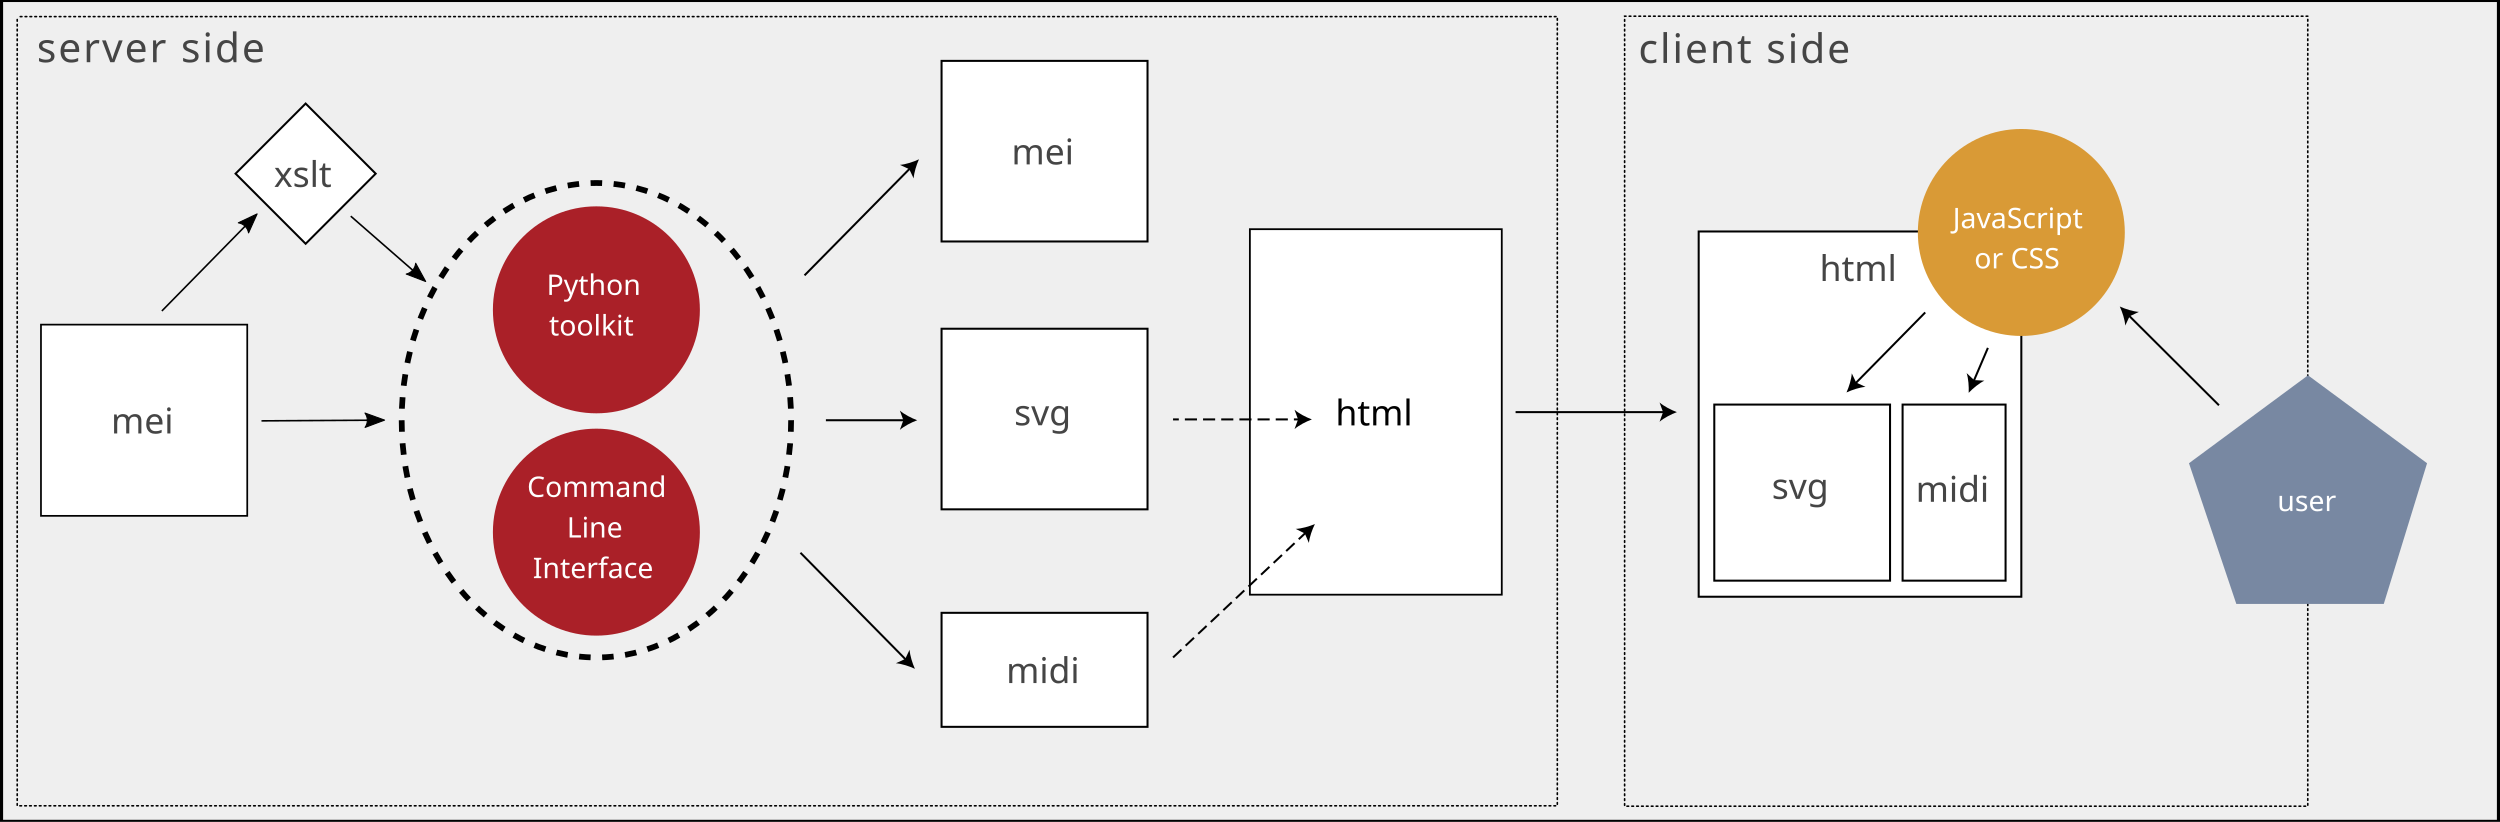
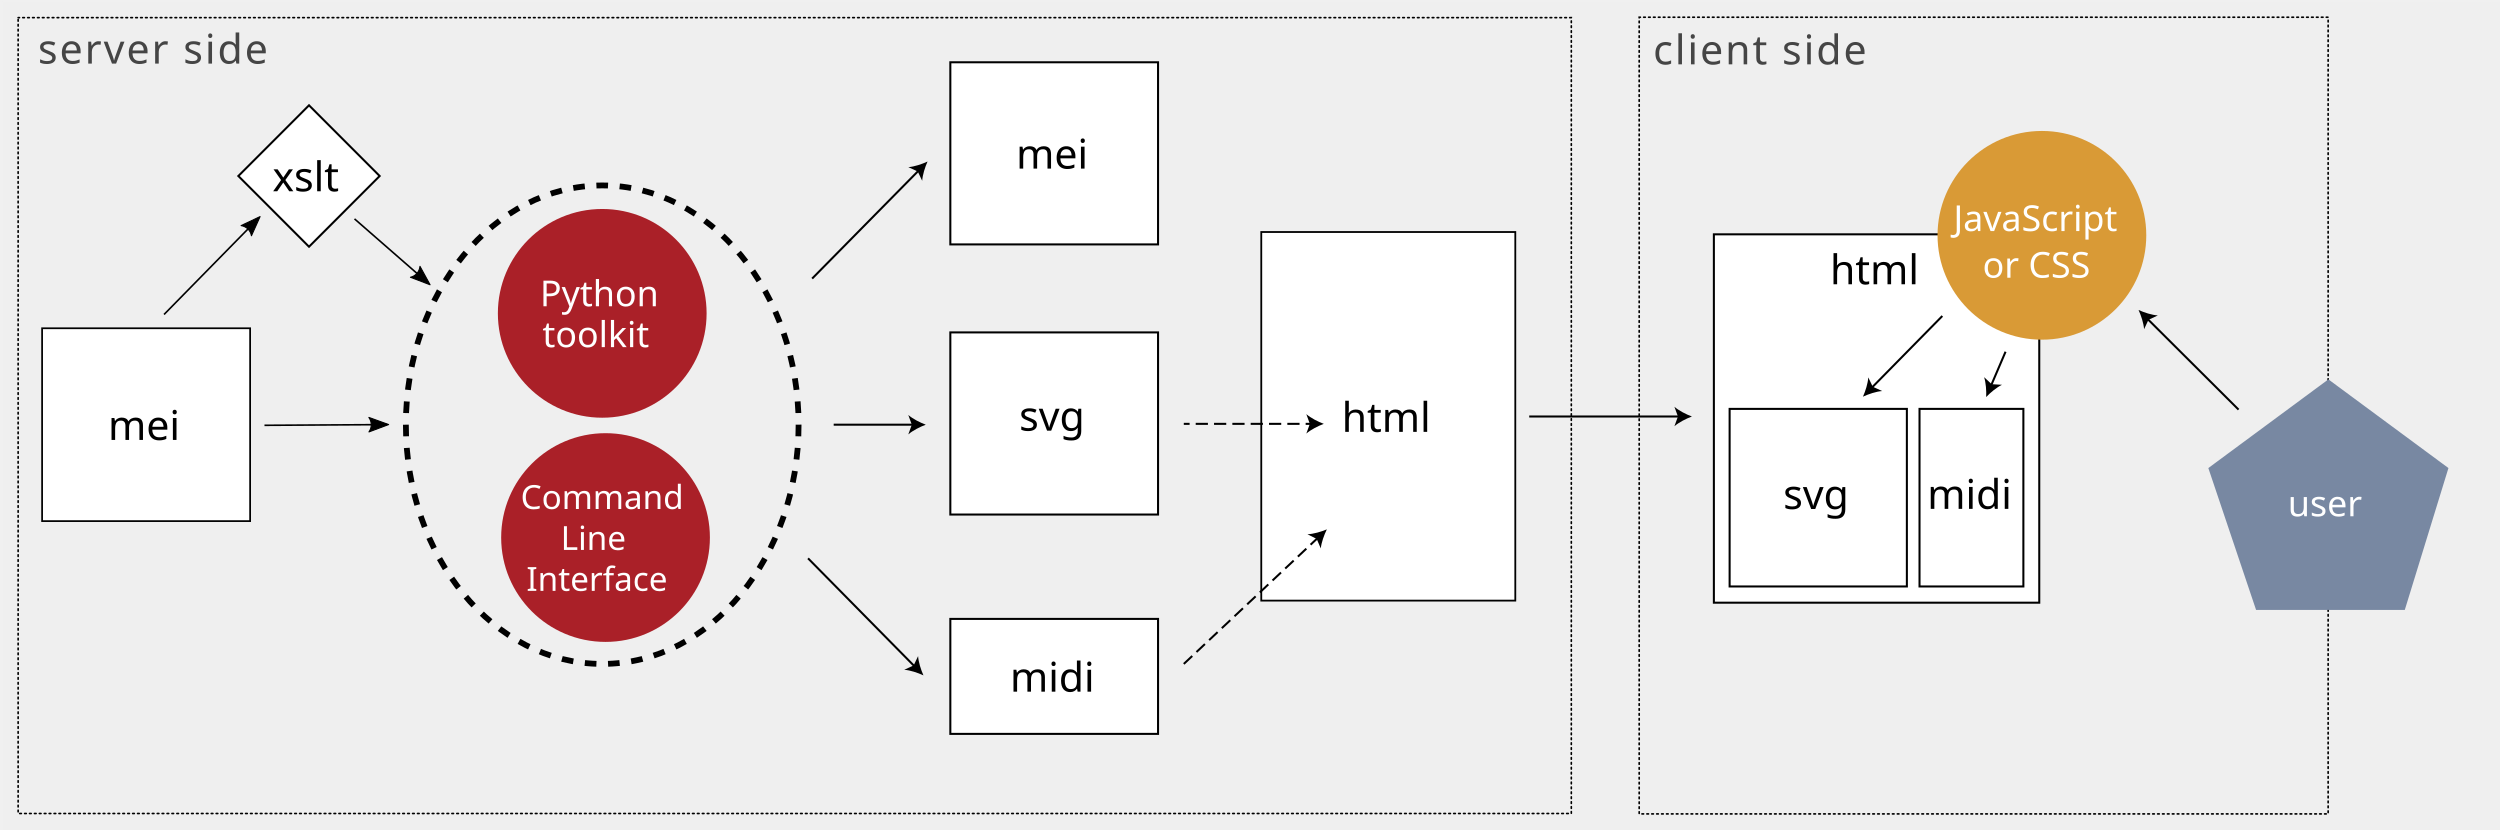
- <svg xmlns="http://www.w3.org/2000/svg" version="1.1" x="0px" y="0px" width="1232" height="405" viewBox="0 0 1232 405" enable-background="new 0 0 1286.854 406" xml:space="preserve" id="svg2">
+ <svg xmlns="http://www.w3.org/2000/svg" version="1.1" x="0px" y="0px" width="814" height="270" viewBox="0 0 814 270" enable-background="new 0 0 1286.854 406" xml:space="preserve" id="svg2">
  <defs id="defs235">
    <marker orient="auto" refY="0" refX="0" id="Arrow2Lstart" style="overflow:visible">
      <path id="path4479" style="fill:#000000;fill-opacity:1;fill-rule:evenodd;stroke:#000000;stroke-width:0.625;stroke-linejoin:round;stroke-opacity:1" d="M 8.719,4.034 -2.207,0.016 8.719,-4.002 c -1.745,2.372 -1.735,5.617 -6e-7,8.035 z" transform="matrix(1.1,0,0,1.1,1.1,0)" />
    </marker>
    <marker orient="auto" refY="0" refX="0" id="Arrow2Lstart-3" style="overflow:visible">
      <path id="path4479-3" style="fill:#000000;fill-opacity:1;fill-rule:evenodd;stroke:#000000;stroke-width:0.625;stroke-linejoin:round;stroke-opacity:1" d="M 8.719,4.034 -2.207,0.016 8.719,-4.002 c -1.745,2.372 -1.735,5.617 -6e-7,8.035 z" transform="matrix(1.1,0,0,1.1,1.1,0)" />
    </marker>
    <marker orient="auto" refY="0" refX="0" id="Arrow2Lstart-3-6" style="overflow:visible">
      <path id="path4479-3-3" style="fill:#000000;fill-opacity:1;fill-rule:evenodd;stroke:#000000;stroke-width:0.625;stroke-linejoin:round;stroke-opacity:1" d="M 8.719,4.034 -2.207,0.016 8.719,-4.002 c -1.745,2.372 -1.735,5.617 -6e-7,8.035 z" transform="matrix(1.1,0,0,1.1,1.1,0)" />
    </marker>
    <marker orient="auto" refY="0" refX="0" id="Arrow2Lstart-8" style="overflow:visible">
      <path id="path4479-8" style="fill:#000000;fill-opacity:1;fill-rule:evenodd;stroke:#000000;stroke-width:0.625;stroke-linejoin:round;stroke-opacity:1" d="M 8.719,4.034 -2.207,0.016 8.719,-4.002 c -1.745,2.372 -1.735,5.617 -6e-7,8.035 z" transform="matrix(1.1,0,0,1.1,1.1,0)" />
    </marker>
    <marker orient="auto" refY="0" refX="0" id="Arrow2Lstart-3-9" style="overflow:visible">
      <path id="path4479-3-33" style="fill:#000000;fill-opacity:1;fill-rule:evenodd;stroke:#000000;stroke-width:0.625;stroke-linejoin:round;stroke-opacity:1" d="M 8.719,4.034 -2.207,0.016 8.719,-4.002 c -1.745,2.372 -1.735,5.617 -6e-7,8.035 z" transform="matrix(1.1,0,0,1.1,1.1,0)" />
    </marker>
    <marker orient="auto" refY="0" refX="0" id="Arrow2Lstart-3-6-9" style="overflow:visible">
      <path id="path4479-3-3-4" style="fill:#000000;fill-opacity:1;fill-rule:evenodd;stroke:#000000;stroke-width:0.625;stroke-linejoin:round;stroke-opacity:1" d="M 8.719,4.034 -2.207,0.016 8.719,-4.002 c -1.745,2.372 -1.735,5.617 -6e-7,8.035 z" transform="matrix(1.1,0,0,1.1,1.1,0)" />
    </marker>
    <marker orient="auto" refY="0" refX="0" id="Arrow2Lstart-1" style="overflow:visible">
      <path id="path4479-2" style="fill:#000000;fill-opacity:1;fill-rule:evenodd;stroke:#000000;stroke-width:0.625;stroke-linejoin:round;stroke-opacity:1" d="M 8.719,4.034 -2.207,0.016 8.719,-4.002 c -1.745,2.372 -1.735,5.617 -6e-7,8.035 z" transform="matrix(1.1,0,0,1.1,1.1,0)" />
    </marker>
    <marker orient="auto" refY="0" refX="0" id="Arrow2Lstart-1-7" style="overflow:visible">
      <path id="path4479-2-6" style="fill:#000000;fill-opacity:1;fill-rule:evenodd;stroke:#000000;stroke-width:0.625;stroke-linejoin:round;stroke-opacity:1" d="M 8.719,4.034 -2.207,0.016 8.719,-4.002 c -1.745,2.372 -1.735,5.617 -6e-7,8.035 z" transform="matrix(1.1,0,0,1.1,1.1,0)" />
    </marker>
    <marker orient="auto" refY="0" refX="0" id="Arrow2Lstart-1-7-2" style="overflow:visible">
      <path id="path4479-2-6-4" style="fill:#000000;fill-opacity:1;fill-rule:evenodd;stroke:#000000;stroke-width:0.625;stroke-linejoin:round;stroke-opacity:1" d="M 8.719,4.034 -2.207,0.016 8.719,-4.002 c -1.745,2.372 -1.735,5.617 -6e-7,8.035 z" transform="matrix(1.1,0,0,1.1,1.1,0)" />
    </marker>
  </defs>
-   <g id="Calque_3" transform="matrix(1.529722,0,0,0.9996918,-0.8489958,-0.1950803)">
+   <g id="Calque_3" transform="matrix(1.010704,0,0,0.6681101,-0.3014323,-0.02305)">
    <linearGradient id="SVGID_1_" gradientUnits="userSpaceOnUse" x1="403.243" y1="404.82" x2="403.243" y2="0.696">
      <stop offset="0" style="stop-color:#EFEFEF" id="stop6" />
      <stop offset="1" style="stop-color:#EFEFEF" id="stop8" />
    </linearGradient>
-     <rect x="1.055" y="0.695" stroke-miterlimit="10" width="804.375" height="404.125" id="rect10" style="fill:url(#SVGID_1_);stroke:#000000;stroke-miterlimit:10" />
+     <rect x="1.055" y="0.695" stroke-miterlimit="10" width="804.375" height="404.125" id="rect10" style="fill:url(#SVGID_1_);stroke:none;stroke-width:0.809;stroke-miterlimit:10;stroke-dasharray:none" ry="0" />
  </g>
-   <g id="g12" transform="translate(0,-1)">
+   <g id="g12" transform="matrix(0.6663204,0,0,0.6663204,0.2552185,-0.37882)">
    <ellipse stroke-miterlimit="10" cx="293.901" cy="208.093" rx="95.951" ry="116.907" id="ellipse14" style="fill:none;stroke:#000000;stroke-width:2.835;stroke-miterlimit:10;stroke-dasharray:5.681, 5.681" />
  </g>
-   <rect x="464" y="162" stroke-miterlimit="10" width="101.5" height="89" id="rect18" style="fill:#ffffff;stroke:#000000;stroke-miterlimit:10" />
-   <rect x="464" y="30" stroke-miterlimit="10" width="101.5" height="89" id="rect20" style="fill:#ffffff;stroke:#000000;stroke-miterlimit:10" />
-   <rect x="464" y="302" stroke-miterlimit="10" width="101.5" height="56.186" id="rect22" style="fill:#ffffff;stroke:#000000;stroke-miterlimit:10" />
-   <rect x="615.942" y="112.942" stroke-miterlimit="10" width="124.131" height="180.116" id="rect24" style="fill:#ffffff;stroke:#000000;stroke-width:0.884;stroke-miterlimit:10" />
-   <g id="g26" transform="translate(0,-1)">
+   <rect x="309.428" y="108.231" stroke-miterlimit="10" width="67.632" height="59.303" id="rect18" style="fill:#ffffff;stroke:#000000;stroke-width:0.666;stroke-miterlimit:10" />
+   <rect x="309.428" y="20.277" stroke-miterlimit="10" width="67.632" height="59.303" id="rect20" style="fill:#ffffff;stroke:#000000;stroke-width:0.666;stroke-miterlimit:10" />
+   <rect x="309.428" y="201.516" stroke-miterlimit="10" width="67.632" height="37.438" id="rect22" style="fill:#ffffff;stroke:#000000;stroke-width:0.666;stroke-miterlimit:10" />
+   <rect x="410.67" y="75.543" stroke-miterlimit="10" width="82.711" height="120.015" id="rect24" style="fill:#ffffff;stroke:#000000;stroke-width:0.589;stroke-miterlimit:10" />
+   <g id="g26" transform="matrix(0.6663204,0,0,0.6663204,0.2552185,-0.37882)">
    <g id="g28">
      <line stroke-miterlimit="10" x1="578.082" y1="207.686" x2="580.918" y2="207.686" id="line30" style="fill:none;stroke:#000000;stroke-miterlimit:10" />
      <line stroke-miterlimit="10" x1="583.902" y1="207.686" x2="636.139" y2="207.686" id="line32" style="fill:none;stroke:#000000;stroke-miterlimit:10;stroke-dasharray:5.97, 2.985" />
      <line stroke-miterlimit="10" x1="637.631" y1="207.686" x2="640.465" y2="207.686" id="line34" style="fill:none;stroke:#000000;stroke-miterlimit:10" />
      <g id="g36">
        <path d="m 646.5,207.686 c -2.84,1.054 -6.363,2.852 -8.547,4.756 l 1.721,-4.756 -1.721,-4.755 c 2.184,1.904 5.707,3.702 8.547,4.755 z" id="path38" />
      </g>
    </g>
  </g>
-   <g id="g50" transform="translate(0,-1)">
+   <g id="g50" transform="matrix(0.6663204,0,0,0.6663204,0.2552185,-0.37882)">
    <g id="g52">
      <line stroke-miterlimit="10" x1="578.082" y1="325" x2="643.596" y2="263.376" id="line54" style="fill:none;stroke:#000000;stroke-miterlimit:10;stroke-dasharray:5.669, 2.835" />
      <g id="g56">
        <path d="m 647.992,259.241 c -1.346,2.713 -2.682,6.437 -2.967,9.32 l -2.006,-4.643 -4.51,-2.285 c 2.895,-0.109 6.694,-1.213 9.483,-2.392 z" id="path58" />
      </g>
    </g>
  </g>
-   <g id="g60" transform="translate(0,-1)">
+   <g id="g60" transform="matrix(0.6663204,0,0,0.6663204,0.2552185,-0.37882)">
    <g id="g62">
      <line stroke-miterlimit="10" x1="394.468" y1="273.399" x2="446.627" y2="326.301" id="line64" style="fill:none;stroke:#000000;stroke-miterlimit:10" />
      <g id="g66">
        <path d="m 450.865,330.599 c -2.744,-1.282 -6.498,-2.529 -9.389,-2.747 l 4.596,-2.114 2.178,-4.563 c 0.178,2.891 1.371,6.662 2.615,9.424 z" id="path68" />
      </g>
    </g>
  </g>
-   <g id="g70" transform="translate(0,-1)">
+   <g id="g70" transform="matrix(0.6663204,0,0,0.6663204,0.2552185,-0.37882)">
    <g id="g72">
      <line stroke-miterlimit="10" x1="407" y1="208.093" x2="445.965" y2="208.093" id="line74" style="fill:none;stroke:#000000;stroke-miterlimit:10" />
      <g id="g76">
        <path d="m 452,208.093 c -2.84,1.054 -6.363,2.852 -8.547,4.756 l 1.721,-4.756 -1.721,-4.755 c 2.184,1.904 5.707,3.702 8.547,4.755 z" id="path78" />
      </g>
    </g>
  </g>
-   <g id="g80" transform="translate(0,-1)">
+   <g id="g80" transform="matrix(0.6663204,0,0,0.6663204,0.2552185,-0.37882)">
    <g id="g82">
      <line stroke-miterlimit="10" x1="396.469" y1="136.699" x2="448.627" y2="83.797" id="line84" style="fill:none;stroke:#000000;stroke-miterlimit:10" />
      <g id="g86">
        <path d="m 452.865,79.5 c -1.244,2.762 -2.438,6.533 -2.615,9.425 l -2.178,-4.563 -4.594,-2.114 c 2.889,-0.218 6.643,-1.465 9.387,-2.748 z" id="path88" />
      </g>
    </g>
  </g>
-   <g id="g112" transform="translate(0,-1)">
+   <g id="g112" transform="matrix(0.6663204,0,0,0.6663204,0.2552185,-0.37882)">
    <circle cx="293.901" cy="153.686" r="51" id="circle114" style="fill:#aa2028" />
-     <text transform="translate(269.353,146.3379)" id="text116">
-       <tspan x="0" y="0" font-size="14" id="tspan118" style="font-size:14px;font-family:SourceSansPro-Bold;fill:#ffffff">Python</tspan>
-       <tspan x="1.197" y="20" font-size="14" id="tspan120" style="font-size:14px;font-family:SourceSansPro-Bold;fill:#ffffff">toolkit</tspan>
+     <text id="text116" style="font-style:normal;font-variant:normal;font-weight:normal;font-stretch:normal;font-size:17.5px;line-height:125%;font-family:sans-serif;-inkscape-font-specification:'sans-serif, Normal';text-align:start;writing-mode:lr-tb;text-anchor:start" x="263.468" y="150.21">
+       <tspan x="263.468" y="150.21" font-size="14" id="tspan118" style="font-style:normal;font-variant:normal;font-weight:normal;font-stretch:normal;font-size:17.5px;line-height:125%;font-family:sans-serif;-inkscape-font-specification:'sans-serif, Normal';text-align:start;writing-mode:lr-tb;text-anchor:start;fill:#ffffff">Python</tspan>
+       <tspan x="264.665" y="170.21" font-size="14" id="tspan120" style="font-style:normal;font-variant:normal;font-weight:normal;font-stretch:normal;font-size:17.5px;line-height:125%;font-family:sans-serif;-inkscape-font-specification:'sans-serif, Normal';text-align:start;writing-mode:lr-tb;text-anchor:start;fill:#ffffff">toolkit</tspan>
    </text>
  </g>
-   <g id="g122" transform="translate(0,-1)">
-     <circle cx="293.901" cy="263.241" r="51" id="circle124" style="fill:#aa2028" />
-     <text transform="translate(259.7559,245.8936)" id="text126">
-       <tspan x="0" y="0" font-size="14" id="tspan128" style="font-size:14px;font-family:SourceSansPro-Bold;fill:#ffffff">Command</tspan>
-       <tspan x="19.586" y="20" font-size="14" id="tspan130" style="font-size:14px;font-family:SourceSansPro-Bold;fill:#ffffff">Line</tspan>
-       <tspan x="2.808" y="40" font-size="14" id="tspan132" style="font-size:14px;font-family:SourceSansPro-Bold;fill:#ffffff">Interface</tspan>
+   <g id="g122" transform="matrix(0.6663204,0,0,0.6663204,0.2552185,-0.37882)">
+     <circle cx="295.514" cy="263.241" r="51" id="circle124" style="fill:#aa2028" />
+     <text id="text126" style="font-style:normal;font-variant:normal;font-weight:normal;font-stretch:normal;font-size:16.25px;line-height:125%;font-family:sans-serif;-inkscape-font-specification:'sans-serif, Normal';text-align:start;writing-mode:lr-tb;text-anchor:start" x="254.028" y="249.299">
+       <tspan x="254.028" y="249.299" font-size="14" id="tspan128" style="font-style:normal;font-variant:normal;font-weight:normal;font-stretch:normal;font-size:16.25px;line-height:125%;font-family:sans-serif;-inkscape-font-specification:'sans-serif, Normal';text-align:start;writing-mode:lr-tb;text-anchor:start;fill:#ffffff">Command</tspan>
+       <tspan x="273.614" y="269.299" font-size="14" id="tspan130" style="font-style:normal;font-variant:normal;font-weight:normal;font-stretch:normal;font-size:16.25px;line-height:125%;font-family:sans-serif;-inkscape-font-specification:'sans-serif, Normal';text-align:start;writing-mode:lr-tb;text-anchor:start;fill:#ffffff">Line</tspan>
+       <tspan x="256.836" y="289.299" font-size="14" id="tspan132" style="font-style:normal;font-variant:normal;font-weight:normal;font-stretch:normal;font-size:16.25px;line-height:125%;font-family:sans-serif;-inkscape-font-specification:'sans-serif, Normal';text-align:start;writing-mode:lr-tb;text-anchor:start;fill:#ffffff">Interface</tspan>
    </text>
  </g>
-   <text font-size="14" id="text134" style="font-style:normal;font-variant:normal;font-weight:normal;font-stretch:normal;font-size:17.5px;line-height:125%;font-family:SourceSansPro-Semibold;-inkscape-font-specification:'SourceSansPro-Semibold, Normal';text-align:start;writing-mode:lr-tb;text-anchor:start;fill:#454545" x="499.775" y="209.58">svg</text>
-   <text font-size="14" id="text136" style="font-style:normal;font-variant:normal;font-weight:normal;font-stretch:normal;font-size:17.5px;line-height:125%;font-family:SourceSansPro-Semibold;-inkscape-font-specification:'SourceSansPro-Semibold, Normal';text-align:start;writing-mode:lr-tb;text-anchor:start;fill:#454545" x="498.468" y="81.024">mei</text>
-   <text font-size="14" id="text138" style="font-style:normal;font-variant:normal;font-weight:normal;font-stretch:normal;font-size:17.5px;line-height:125%;font-family:SourceSansPro-Semibold;-inkscape-font-specification:'SourceSansPro-Semibold, Normal';text-align:start;writing-mode:lr-tb;text-anchor:start" x="658.102" y="209.648">html</text>
-   <text font-size="14" id="text152" style="font-style:normal;font-variant:normal;font-weight:normal;font-stretch:normal;font-size:17.5px;line-height:125%;font-family:SourceSansPro-Semibold;-inkscape-font-specification:'SourceSansPro-Semibold, Normal';text-align:start;writing-mode:lr-tb;text-anchor:start;fill:#454545" x="495.853" y="336.617">midi</text>
-   <text font-size="20" letter-spacing="1" id="text154" style="font-size:20px;font-family:SourceSansPro-Semibold;letter-spacing:1;fill:#454545" x="18.168" y="30.639">server side</text>
+   <text font-size="14" id="text134" style="font-style:normal;font-variant:normal;font-weight:normal;font-stretch:normal;font-size:13.326px;line-height:125%;font-family:SourceSansPro-Semibold;-inkscape-font-specification:'SourceSansPro-Semibold, Normal';text-align:start;writing-mode:lr-tb;text-anchor:start;fill:#000000" x="331.84" y="140.228">svg</text>
+   <text font-size="14" id="text136" style="font-style:normal;font-variant:normal;font-weight:normal;font-stretch:normal;font-size:13.326px;line-height:125%;font-family:SourceSansPro-Semibold;-inkscape-font-specification:'SourceSansPro-Semibold, Normal';text-align:start;writing-mode:lr-tb;text-anchor:start;fill:#000000" x="330.844" y="54.896">mei</text>
+   <text font-size="14" id="text138" style="font-style:normal;font-variant:normal;font-weight:normal;font-stretch:normal;font-size:13.326px;line-height:125%;font-family:SourceSansPro-Semibold;-inkscape-font-specification:'SourceSansPro-Semibold, Normal';text-align:start;writing-mode:lr-tb;text-anchor:start;fill:#000000" x="436.867" y="140.613">html</text>
+   <text font-size="14" id="text152" style="font-style:normal;font-variant:normal;font-weight:normal;font-stretch:normal;font-size:13.326px;line-height:125%;font-family:SourceSansPro-Semibold;-inkscape-font-specification:'SourceSansPro-Semibold, Normal';text-align:start;writing-mode:lr-tb;text-anchor:start;fill:#000000" x="328.853" y="225.203">midi</text>
+   <text font-size="20" letter-spacing="1" id="text154" style="font-size:13.326px;font-family:SourceSansPro-Semibold;letter-spacing:0.666;fill:#454545" x="12.361" y="20.703">server side</text>
  <linearGradient id="SVGID_2_" gradientUnits="userSpaceOnUse" x1="1058" y1="404.695" x2="1058" y2="0">
    <stop offset="0" style="stop-color:#F2F3F7" id="stop157" />
    <stop offset="1" style="stop-color:#E0E2EA" id="stop159" />
  </linearGradient>
-   <rect x="837.109" y="114.073" stroke-miterlimit="10" width="159" height="180" id="rect163" style="fill:#ffffff;stroke:#000000;stroke-miterlimit:10" />
-   <g id="g165" transform="translate(-42,-1)">
+   <rect x="558.038" y="76.297" stroke-miterlimit="10" width="105.945" height="119.938" id="rect163" style="fill:#ffffff;stroke:#000000;stroke-width:0.666;stroke-miterlimit:10" />
+   <g id="g165" transform="matrix(0.6663204,0,0,0.6663204,-27.73024,-0.37882)">
    <g id="g167">
      <line stroke-miterlimit="10" x1="1021.636" y1="172.44" x2="1014.541" y2="189.035" id="line169" style="fill:none;stroke:#000000;stroke-miterlimit:10" />
      <g id="g171">
        <path d="m 1012.168,194.584 c 0.148,-3.025 -0.12,-6.972 -1.012,-9.729 l 3.696,3.452 5.048,0.288 c -2.609,1.259 -5.647,3.792 -7.732,5.989 z" id="path173" />
      </g>
    </g>
  </g>
-   <g id="g175" transform="translate(-42,-1)">
+   <g id="g175" transform="matrix(0.6663204,0,0,0.6663204,-27.73024,-0.37882)">
    <g id="g177">
      <line stroke-miterlimit="10" x1="1135.502" y1="200.727" x2="1090.904" y2="156.302" id="line179" style="fill:none;stroke:#000000;stroke-miterlimit:10" />
      <g id="g181">
        <path d="m 1086.629,152.043 c 2.756,1.258 6.521,2.471 9.412,2.663 l -4.575,2.156 -2.137,4.583 c -0.204,-2.892 -1.432,-6.652 -2.7,-9.402 z" id="path183" />
      </g>
    </g>
  </g>
-   <g id="g185" transform="translate(-42,-1)">
+   <g id="g185" transform="matrix(0.6663204,0,0,0.6663204,-27.73024,-0.37882)">
    <g id="g187">
      <line stroke-miterlimit="10" x1="990.743" y1="154.979" x2="956.184" y2="190.105" id="line189" style="fill:none;stroke:#000000;stroke-miterlimit:10" />
      <g id="g191">
        <path d="m 951.951,194.407 c 1.24,-2.763 2.43,-6.536 2.604,-9.428 l 2.184,4.562 4.596,2.108 c -2.89,0.222 -6.642,1.472 -9.384,2.758 z" id="path193" />
      </g>
    </g>
  </g>
-   <g id="g195" transform="translate(-42,-1)">
+   <g id="g195" transform="matrix(0.6663204,0,0,0.6663204,-26.86883,-0.37882)">
    <circle cx="1038.109" cy="115.56" r="51" id="circle197" style="fill:#d99a36" />
  </g>
-   <text font-size="20" letter-spacing="1" id="text205" x="807.448" y="31.013" style="font-size:20px;font-family:SourceSansPro-Semibold;letter-spacing:1;fill:#454545">client side</text>
-   <g id="g207" transform="translate(-42,-1)">
+   <text font-size="20" letter-spacing="1" id="text205" x="538.274" y="20.952" style="font-size:13.326px;font-family:SourceSansPro-Semibold;letter-spacing:0.666;fill:#454545">client side</text>
+   <g id="g207" transform="matrix(0.6663204,0,0,0.6663204,-27.73024,-0.37882)">
    <rect x="886.802" y="200.374" stroke-miterlimit="10" width="86.614" height="86.773" id="rect209" style="fill:#ffffff;stroke:#000000;stroke-miterlimit:10" />
-     <text font-size="14" id="text211" style="font-style:normal;font-variant:normal;font-weight:normal;font-stretch:normal;font-size:17.5px;line-height:125%;font-family:SourceSansPro-Semibold;-inkscape-font-specification:'SourceSansPro-Semibold, Normal';text-align:start;writing-mode:lr-tb;text-anchor:start;fill:#454545" x="915.134" y="246.841">svg</text>
+     <text font-size="14" id="text211" style="font-style:normal;font-variant:normal;font-weight:normal;font-stretch:normal;font-size:20px;line-height:125%;font-family:SourceSansPro-Semibold;-inkscape-font-specification:'SourceSansPro-Semibold, Normal';text-align:start;writing-mode:lr-tb;text-anchor:start;fill:#000000" x="912.995" y="249.281">svg</text>
  </g>
-   <rect x="937.596" y="199.374" stroke-miterlimit="10" width="50.75" height="86.773" id="rect213" style="fill:#ffffff;stroke:#000000;stroke-miterlimit:10" />
-   <text font-size="14" id="text215" style="font-style:normal;font-variant:normal;font-weight:normal;font-stretch:normal;font-size:17.5px;line-height:125%;font-family:SourceSansPro-Semibold;-inkscape-font-specification:'SourceSansPro-Semibold, Normal';text-align:start;writing-mode:lr-tb;text-anchor:start;fill:#454545" x="944.074" y="247.285">midi</text>
-   <text font-size="14" id="text217" style="font-style:normal;font-variant:normal;font-weight:normal;font-stretch:normal;font-size:17.5px;line-height:125%;font-family:SourceSansPro-Semibold;-inkscape-font-specification:'SourceSansPro-Semibold, Normal';text-align:start;writing-mode:lr-tb;text-anchor:start;fill:#454545" x="896.704" y="138.474">html</text>
-   <g id="g223" transform="translate(-42,-1)">
+   <rect x="624.995" y="133.134" stroke-miterlimit="10" width="33.816" height="57.819" id="rect213" style="fill:#ffffff;stroke:#000000;stroke-width:0.666;stroke-miterlimit:10" />
+   <text font-size="14" id="text215" style="font-style:normal;font-variant:normal;font-weight:normal;font-stretch:normal;font-size:13.326px;line-height:125%;font-family:SourceSansPro-Semibold;-inkscape-font-specification:'SourceSansPro-Semibold, Normal';text-align:start;writing-mode:lr-tb;text-anchor:start;fill:#000000" x="627.512" y="165.679">midi</text>
+   <text font-size="14" id="text217" style="font-style:normal;font-variant:normal;font-weight:normal;font-stretch:normal;font-size:13.326px;line-height:125%;font-family:SourceSansPro-Semibold;-inkscape-font-specification:'SourceSansPro-Semibold, Normal';text-align:start;writing-mode:lr-tb;text-anchor:start;fill:#000000" x="595.852" y="92.555">html</text>
+   <g id="g223" transform="matrix(0.6663204,0,0,0.6663204,-27.73024,-0.37882)">
    <g id="g225">
      <line stroke-miterlimit="10" x1="788.878" y1="204.093" x2="862.339" y2="204.093" id="line227" style="fill:none;stroke:#000000;stroke-miterlimit:10" />
      <g id="g229">
        <path d="m 868.374,204.093 c -2.84,1.054 -6.363,2.852 -8.548,4.756 l 1.721,-4.756 -1.721,-4.755 c 2.185,1.904 5.708,3.702 8.548,4.755 z" id="path231" />
      </g>
    </g>
  </g>
-   <rect x="20.192" y="159.976" stroke-miterlimit="10" width="101.651" height="94.234" id="rect14" style="fill:#ffffff;stroke:#000000;stroke-width:0.849;stroke-miterlimit:10" />
-   <g id="g120" transform="matrix(0.9999995,0,0,1.000739,48.36916,-41.70192)">
+   <rect x="13.71" y="106.883" stroke-miterlimit="10" width="67.732" height="62.79" id="rect14" style="fill:#ffffff;stroke:#000000;stroke-width:0.566;stroke-miterlimit:10" />
+   <g id="g120" transform="matrix(0.66632,0,0,0.6668126,32.48458,-27.49934)">
    <rect x="-42.05" y="137.818" transform="matrix(0.7071068,-0.7071068,0.7071068,0.7071068,0,0)" stroke-miterlimit="10" width="48.825" height="48.825" id="rect122" style="fill:#ffffff;stroke:#000000;stroke-miterlimit:10" />
-     <text font-size="14" id="text124" style="font-style:normal;font-variant:normal;font-weight:normal;font-stretch:normal;font-size:17.5px;line-height:125%;font-family:SourceSansPro-Semibold;-inkscape-font-specification:'SourceSansPro-Semibold, Normal';text-align:start;writing-mode:lr-tb;text-anchor:start;fill:#454545" x="86.601" y="133.71">xslt</text>
+     <text font-size="14" id="text124" style="font-style:normal;font-variant:normal;font-weight:normal;font-stretch:normal;font-size:19.993px;line-height:125%;font-family:SourceSansPro-Semibold;-inkscape-font-specification:'SourceSansPro-Semibold, Normal';text-align:start;writing-mode:lr-tb;text-anchor:start;fill:#000000" x="84.373" y="134.639">xslt</text>
  </g>
-   <path style="fill:none;fill-rule:evenodd;stroke:#000000;stroke-width:0.8;stroke-linecap:butt;stroke-linejoin:miter;stroke-miterlimit:4;stroke-dasharray:none;stroke-dashoffset:6.4;stroke-opacity:1;marker-start:url(#Arrow2Lstart-1)" d="M 208.955,138.028 172.852,106.523" id="path4849-9" />
-   <path style="fill:none;fill-rule:evenodd;stroke:#000000;stroke-width:0.8;stroke-linecap:butt;stroke-linejoin:miter;stroke-miterlimit:4;stroke-dasharray:none;stroke-dashoffset:6.4;stroke-opacity:1;marker-start:url(#Arrow2Lstart-1-7)" d="M 125.967,106.186 79.769,153.248" id="path4849-9-5" />
-   <path style="fill:none;fill-rule:evenodd;stroke:#000000;stroke-width:0.8;stroke-linecap:butt;stroke-linejoin:miter;stroke-miterlimit:4;stroke-dasharray:none;stroke-dashoffset:6.4;stroke-opacity:1;marker-start:url(#Arrow2Lstart-1-7-2)" d="m 188.448,207.05 -59.593,0.348" id="path4849-9-5-6" />
-   <text xml:space="preserve" style="font-style:normal;font-weight:normal;font-size:40px;line-height:125%;font-family:'Bitstream Vera Sans';letter-spacing:0px;word-spacing:0px;fill:#000000;fill-opacity:1;stroke:none;stroke-width:1px;stroke-linecap:butt;stroke-linejoin:miter;stroke-opacity:1" x="943.845" y="343.395" id="text6841">
-     <tspan id="tspan6843" x="943.845" y="343.395" />
+   <path style="fill:none;fill-rule:evenodd;stroke:#000000;stroke-width:0.533;stroke-linecap:butt;stroke-linejoin:miter;stroke-miterlimit:4;stroke-dasharray:none;stroke-dashoffset:6.4;stroke-opacity:1;marker-start:url(#Arrow2Lstart-1)" d="M 139.486,92.258 115.43,71.266" id="path4849-9" />
+   <path style="fill:none;fill-rule:evenodd;stroke:#000000;stroke-width:0.533;stroke-linecap:butt;stroke-linejoin:miter;stroke-miterlimit:4;stroke-dasharray:none;stroke-dashoffset:6.4;stroke-opacity:1;marker-start:url(#Arrow2Lstart-1-7)" d="M 84.189,71.041 53.407,102.399" id="path4849-9-5" />
+   <path style="fill:none;fill-rule:evenodd;stroke:#000000;stroke-width:0.533;stroke-linecap:butt;stroke-linejoin:miter;stroke-miterlimit:4;stroke-dasharray:none;stroke-dashoffset:6.4;stroke-opacity:1;marker-start:url(#Arrow2Lstart-1-7-2)" d="M 125.822,138.249 86.114,138.481" id="path4849-9-5-6" />
+   <text xml:space="preserve" style="font-style:normal;font-weight:normal;font-size:26.653px;line-height:125%;font-family:'Bitstream Vera Sans';letter-spacing:0px;word-spacing:0px;fill:#000000;fill-opacity:1;stroke:none;stroke-width:1px;stroke-linecap:butt;stroke-linejoin:miter;stroke-opacity:1" x="629.158" y="229.099" id="text6841">
+     <tspan id="tspan6843" x="629.158" y="229.099" />
  </text>
-   <text font-size="14" id="text136-5" style="font-style:normal;font-variant:normal;font-weight:normal;font-stretch:normal;font-size:17.5px;line-height:125%;font-family:SourceSansPro-Semibold;-inkscape-font-specification:'SourceSansPro-Semibold, Normal';text-align:start;writing-mode:lr-tb;text-anchor:start;fill:#454545" x="54.736" y="213.617">mei</text>
-   <text style="font-size:12.004px" transform="scale(0.9996306,1.000369)" id="text110" x="962.668" y="112.43">
-     <tspan x="962.668" y="112.43" font-size="14" id="tspan112" style="font-size:14.005px;font-family:SourceSansPro-Bold;fill:#ffffff">JavaScript</tspan>
-     <tspan x="981.246" y="132.438" font-size="14" id="tspan114" style="font-size:14.005px;font-family:SourceSansPro-Bold;fill:#ffffff" />
+   <text font-size="14" id="text136-5" style="font-style:normal;font-variant:normal;font-weight:normal;font-stretch:normal;font-size:13.326px;line-height:125%;font-family:SourceSansPro-Semibold;-inkscape-font-specification:'SourceSansPro-Semibold, Normal';text-align:start;writing-mode:lr-tb;text-anchor:start;fill:#000000" x="35.177" y="143.246">mei</text>
+   <text style="font-style:normal;font-variant:normal;font-weight:normal;font-stretch:normal;font-size:11.661px;line-height:125%;font-family:sans-serif;-inkscape-font-specification:'sans-serif, Normal';text-align:start;writing-mode:lr-tb;text-anchor:start" transform="scale(0.9996306,1.000369)" id="text110" x="636.269" y="75.202">
+     <tspan x="636.269" y="75.202" font-size="14" id="tspan112" style="font-style:normal;font-variant:normal;font-weight:normal;font-stretch:normal;font-size:11.661px;line-height:125%;font-family:sans-serif;-inkscape-font-specification:'sans-serif, Normal';text-align:start;writing-mode:lr-tb;text-anchor:start;fill:#ffffff">JavaScript</tspan>
+     <tspan x="648.648" y="88.533" font-size="14" id="tspan114" style="font-style:normal;font-variant:normal;font-weight:normal;font-stretch:normal;font-size:11.661px;line-height:125%;font-family:sans-serif;-inkscape-font-specification:'sans-serif, Normal';text-align:start;writing-mode:lr-tb;text-anchor:start;fill:#ffffff" />
  </text>
-   <text style="font-size:12.004px" transform="scale(0.9996306,1.000369)" id="text110-6" x="973.285" y="132.218">
-     <tspan x="973.285" y="132.218" font-size="14" id="tspan112-1" style="font-size:14.005px;font-family:SourceSansPro-Bold;fill:#ffffff">or CSS</tspan>
+   <text style="font-style:normal;font-variant:normal;font-weight:normal;font-stretch:normal;font-size:11.661px;line-height:125%;font-family:sans-serif;-inkscape-font-specification:'sans-serif, Normal';text-align:start;writing-mode:lr-tb;text-anchor:start" transform="scale(0.9996306,1.000369)" id="text110-6" x="645.78" y="90.386">
+     <tspan x="645.78" y="90.386" font-size="14" id="tspan112-1" style="font-style:normal;font-variant:normal;font-weight:normal;font-stretch:normal;font-size:11.661px;line-height:125%;font-family:sans-serif;-inkscape-font-specification:'sans-serif, Normal';text-align:start;writing-mode:lr-tb;text-anchor:start;fill:#ffffff">or CSS</tspan>
  </text>
-   <rect style="opacity:1;fill:#001024;fill-opacity:0;stroke:#000000;stroke-width:0.8;stroke-linecap:round;stroke-miterlimit:4;stroke-dasharray:0.8, 1.6;stroke-dashoffset:4.939;stroke-opacity:1" id="rect4361" width="336.661" height="389.305" x="800.613" y="7.986" />
-   <rect style="opacity:1;fill:#001024;fill-opacity:0;stroke:#000000;stroke-width:0.8;stroke-linecap:round;stroke-miterlimit:4;stroke-dasharray:0.8,1.6;stroke-dashoffset:3.291;stroke-opacity:1" id="rect4361-3" width="758.964" height="388.905" x="8.481" y="8.186" />
-   <polygon points="1238.85,226.846 1180.182,183.512 1121.516,226.846 1144.85,296.179 1217.516,296.179 " id="polygon219" transform="translate(-42.79167,1.438577)" style="fill:#7888a2" />
-   <text font-size="14" id="text221" x="1122.251" y="251.86" style="font-size:14px;font-family:SourceSansPro-Semibold;fill:#ffffff">user</text>
+   <rect style="opacity:1;fill:#001024;fill-opacity:0;stroke:#000000;stroke-width:0.533;stroke-linecap:round;stroke-miterlimit:4;stroke-dasharray:0.533, 1.066;stroke-dashoffset:4.939;stroke-opacity:1" id="rect4361" width="224.324" height="259.402" x="533.72" y="5.609" />
+   <rect style="opacity:1;fill:#001024;fill-opacity:0;stroke:#000000;stroke-width:0.533;stroke-linecap:round;stroke-miterlimit:4;stroke-dasharray:0.533, 1.066;stroke-dashoffset:3.291;stroke-opacity:1" id="rect4361-3" width="505.713" height="259.135" x="5.906" y="5.742" />
+   <polygon points="1217.516,296.179 1238.85,226.846 1180.182,183.512 1121.516,226.846 1144.85,296.179 " id="polygon219" transform="matrix(0.6663204,0,0,0.6663204,-28.25774,1.24605)" style="fill:#7888a2" />
+   <text font-size="14" id="text221" x="744.913" y="168.107" style="font-style:normal;font-variant:normal;font-weight:normal;font-stretch:normal;font-size:11.661px;line-height:125%;font-family:SourceSansPro-Semibold;-inkscape-font-specification:'SourceSansPro-Semibold, Normal';text-align:start;writing-mode:lr-tb;text-anchor:start;fill:#ffffff">user</text>
</svg>
